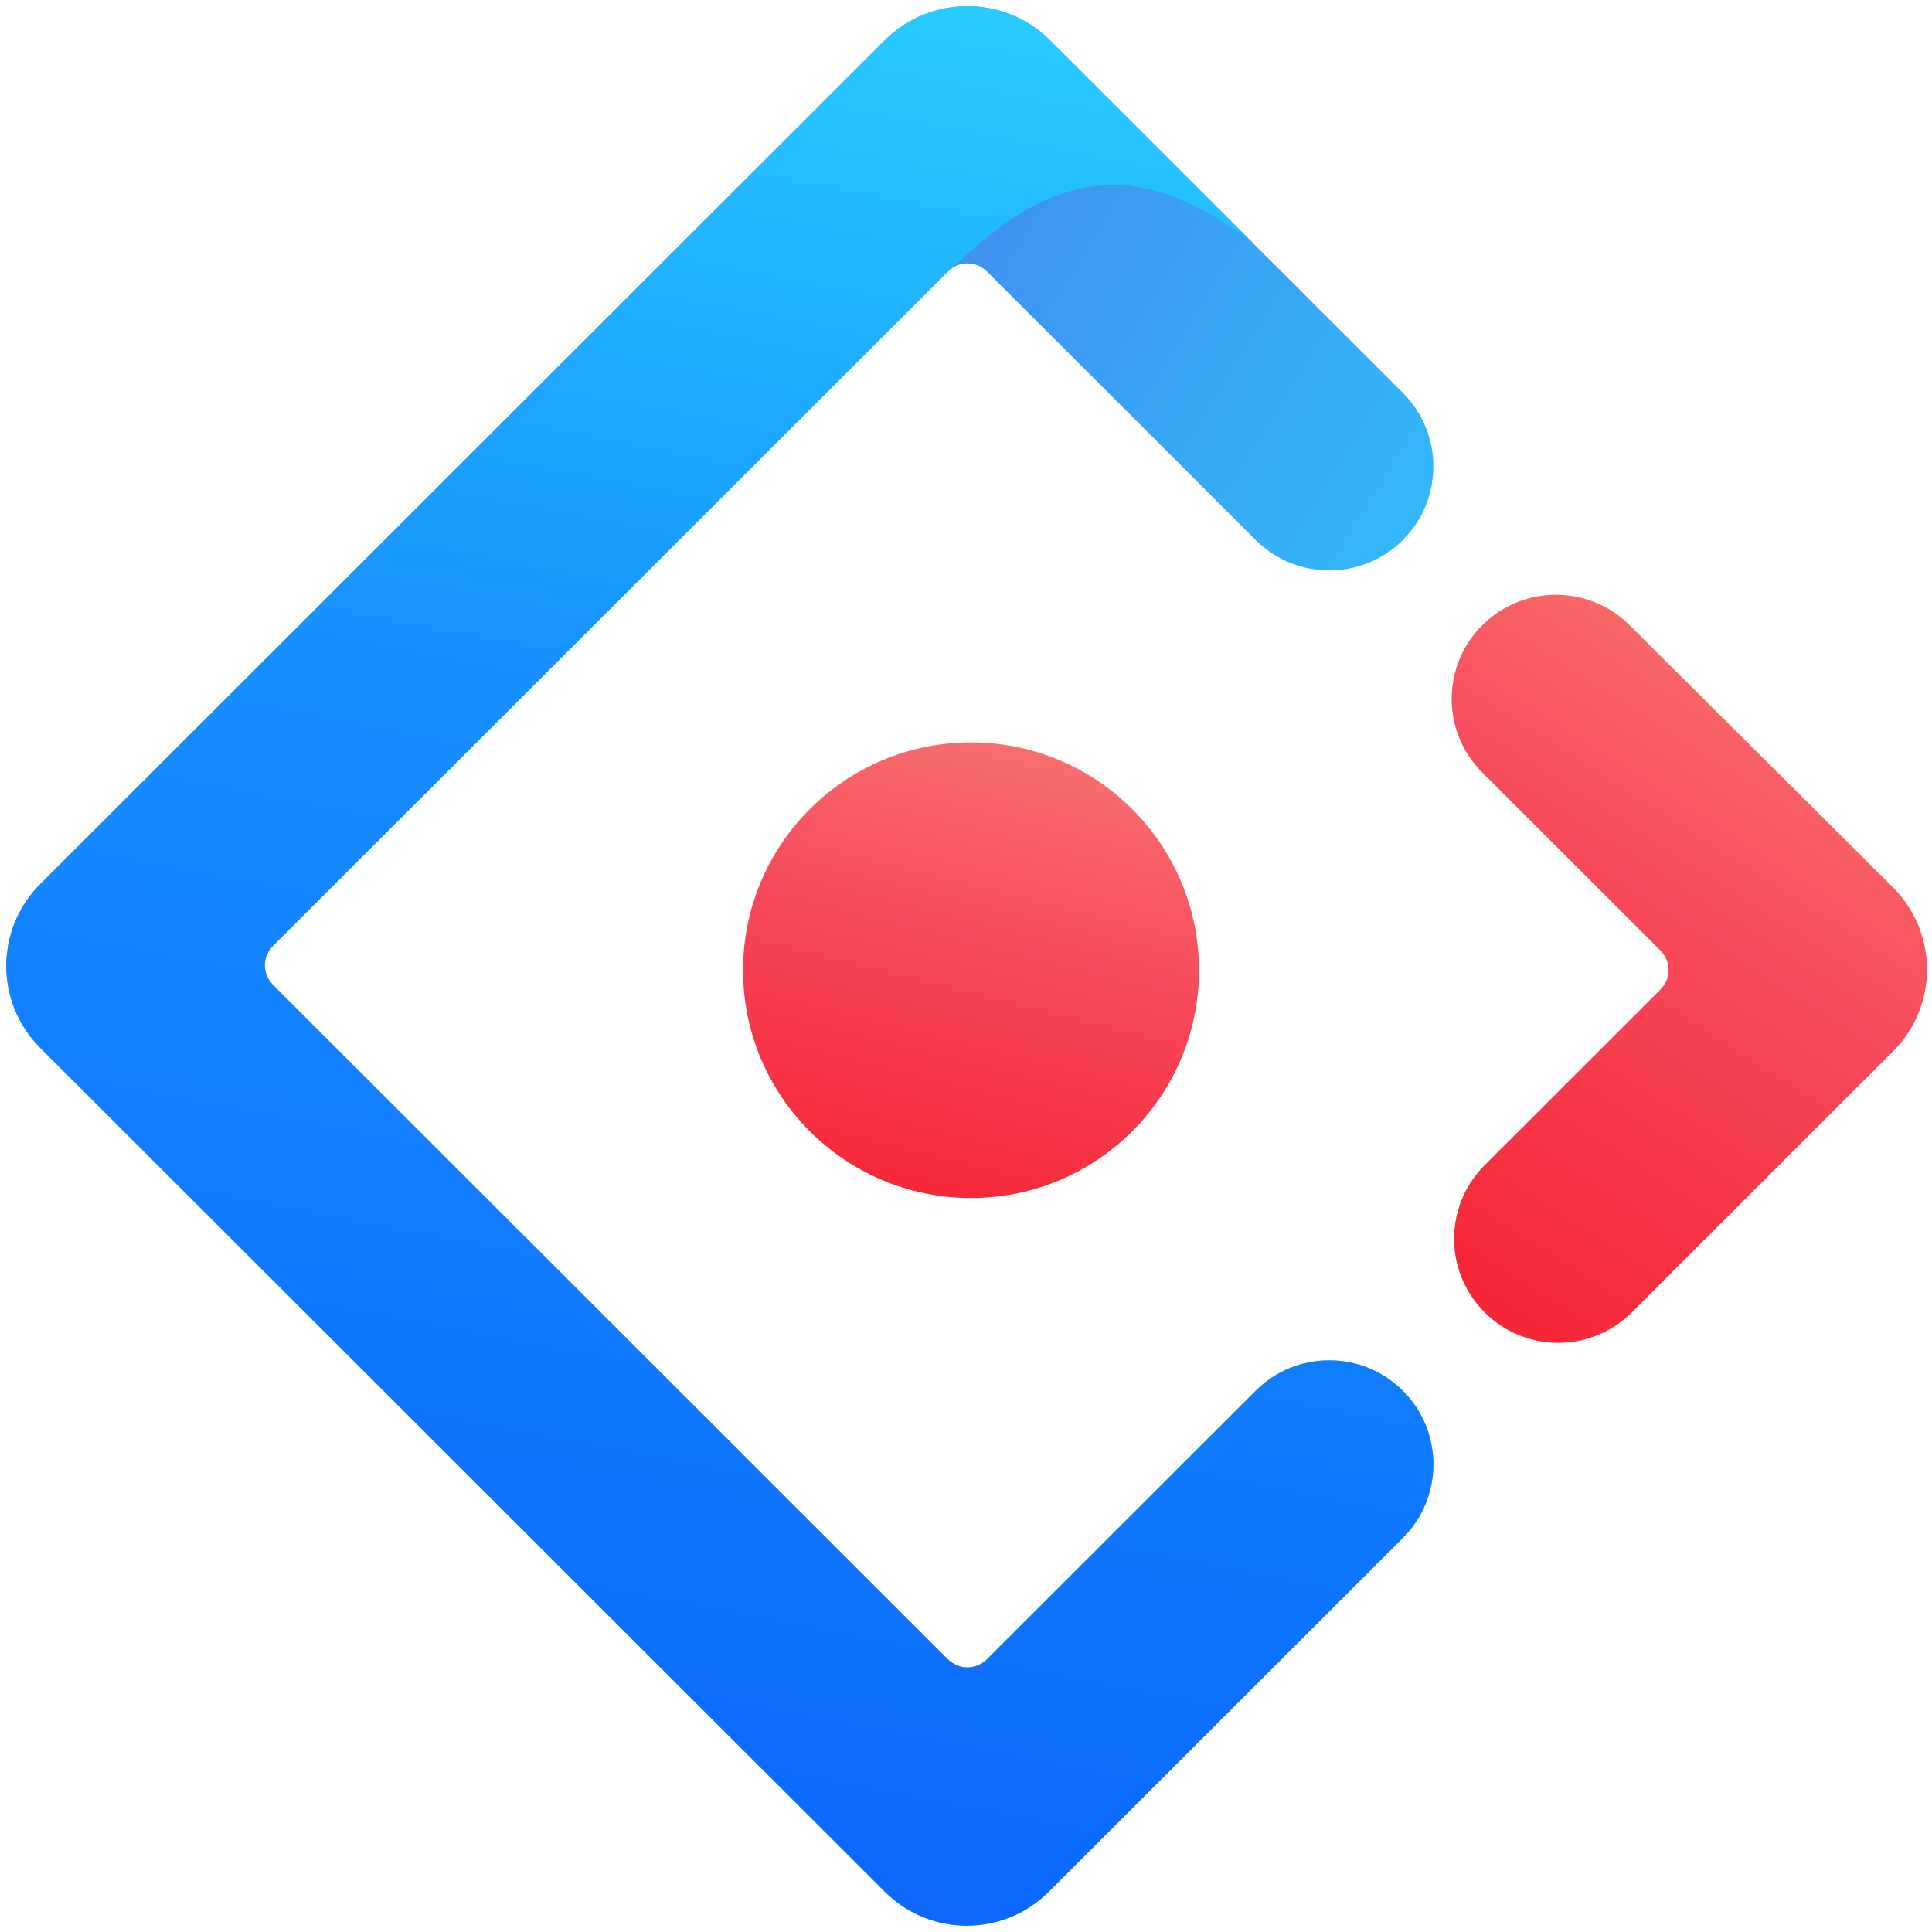
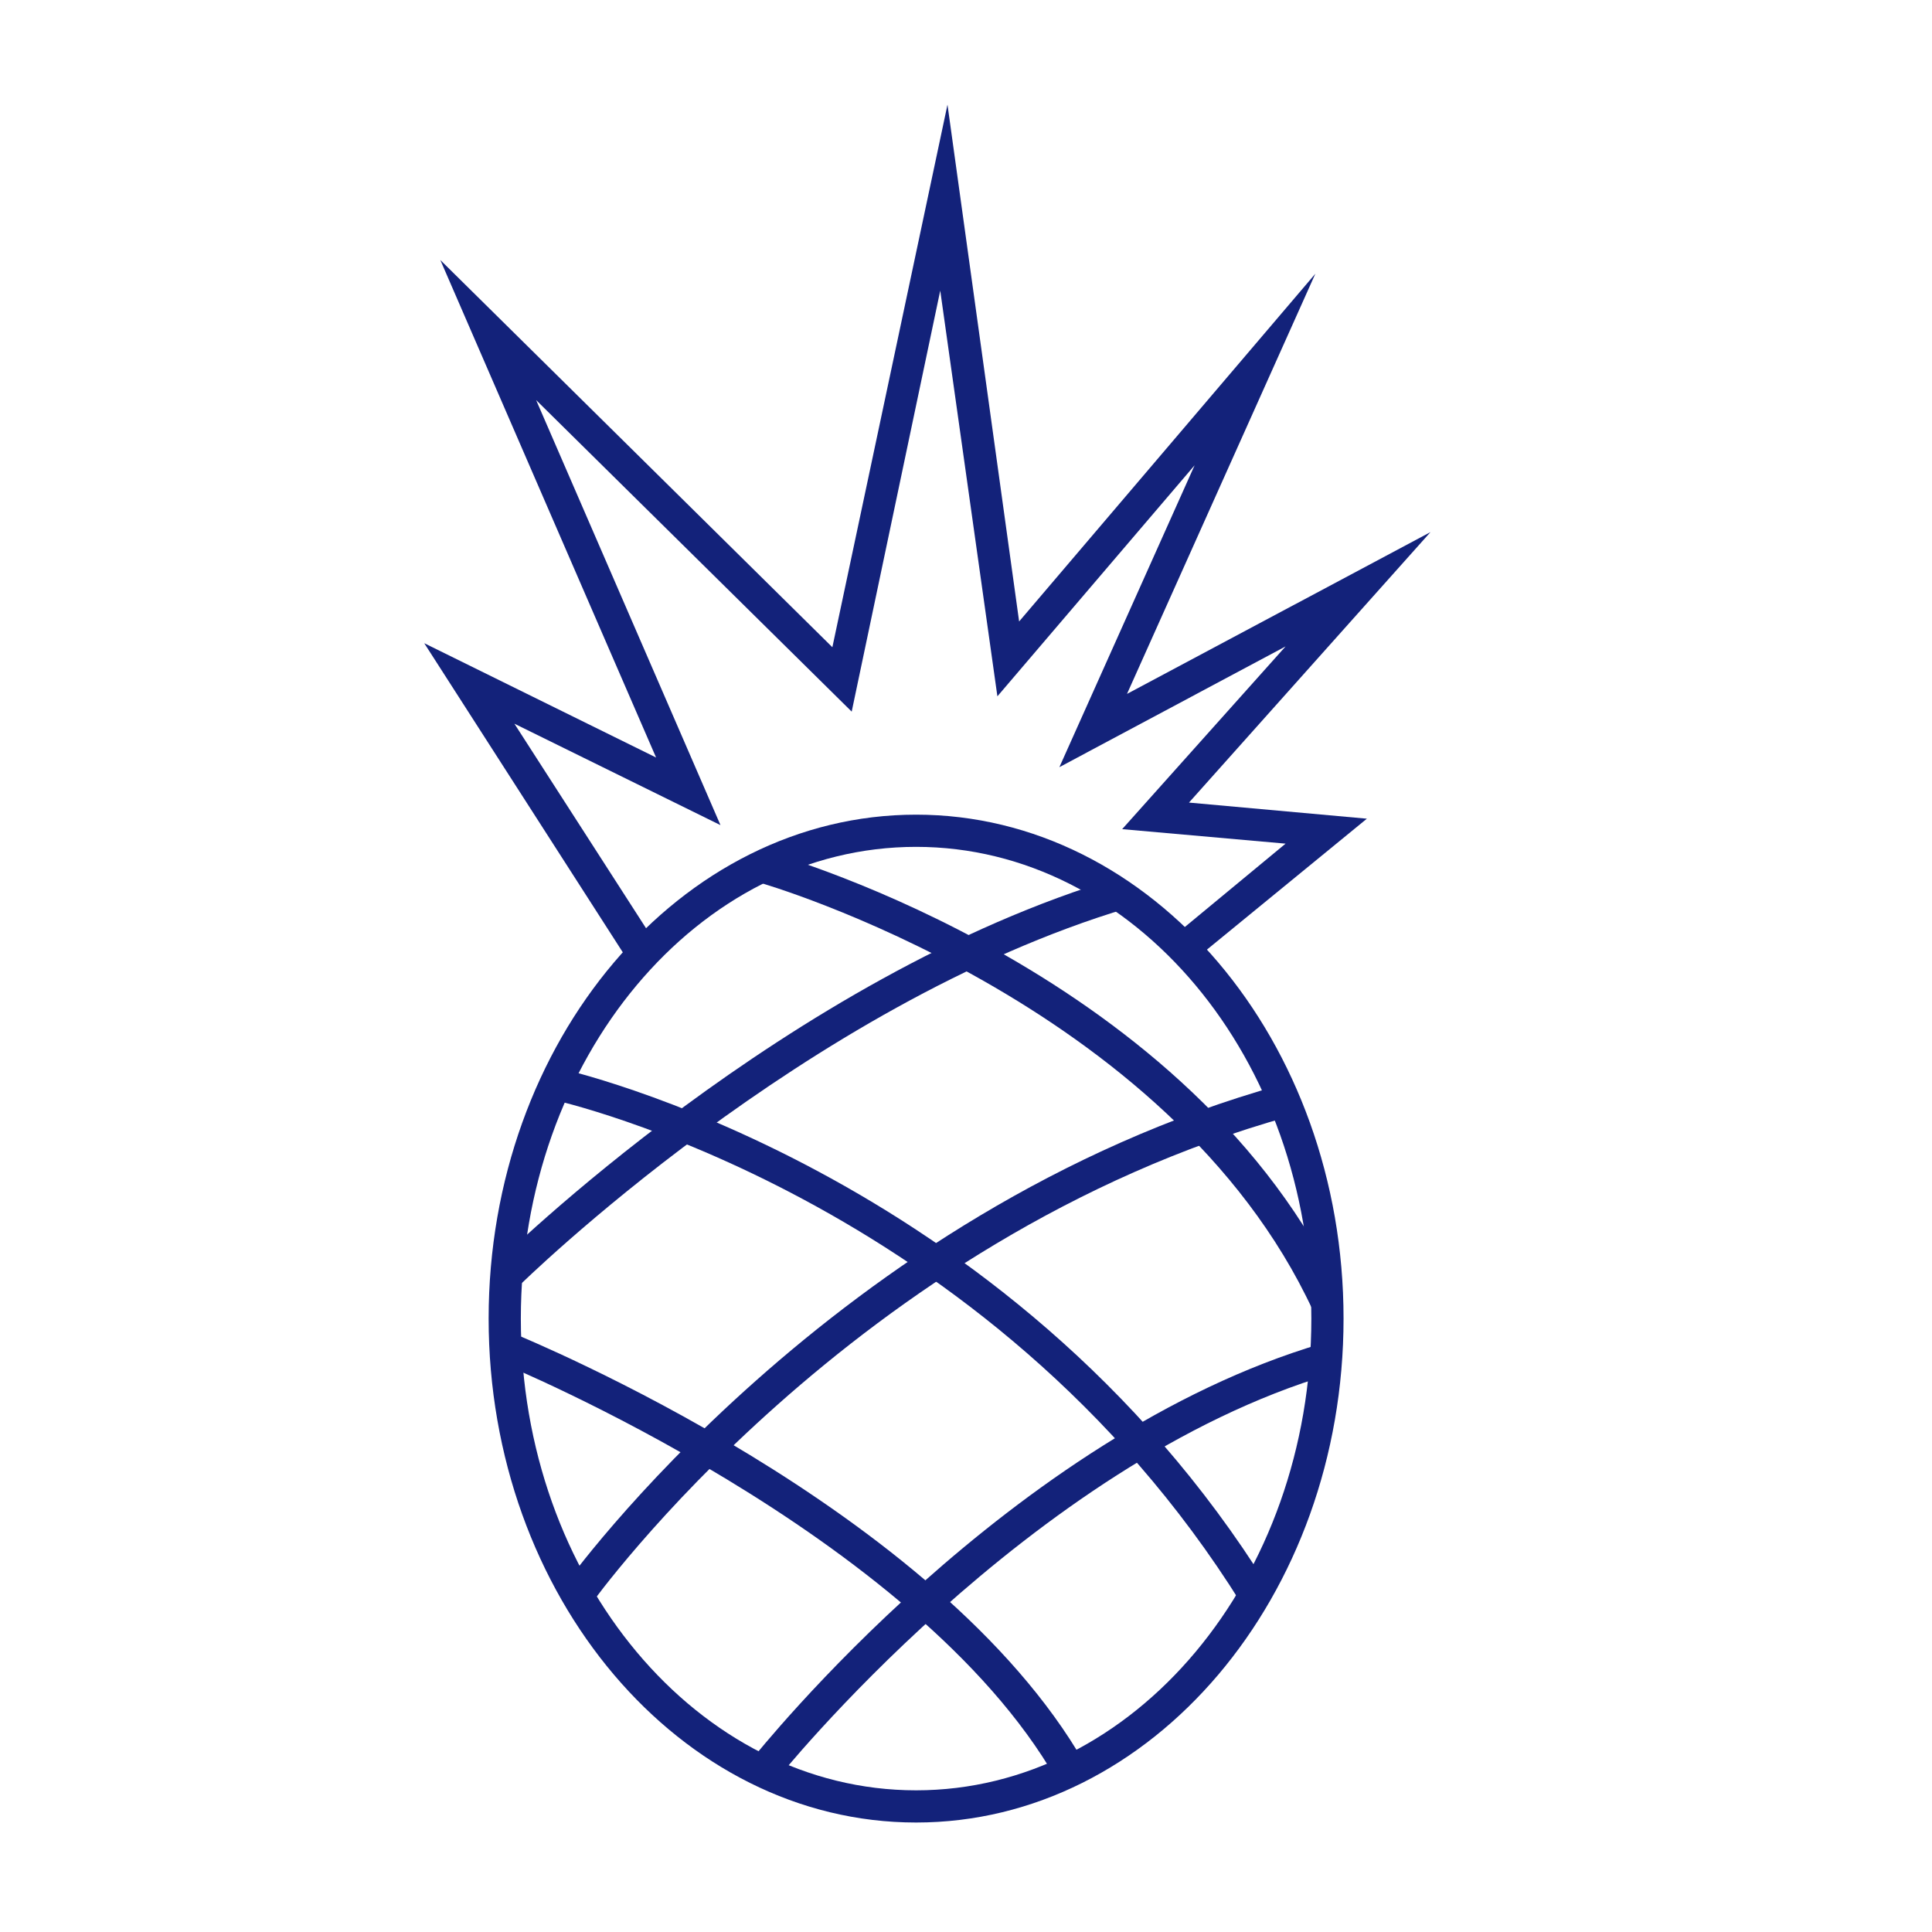
- <svg xmlns="http://www.w3.org/2000/svg" width="200" height="200" version="1.1" viewBox="0 0 200 200">
-   <defs>
-     <linearGradient id="linearGradient-1" x1="62.102%" x2="108.197%" y1="0%" y2="37.864%">
-       <stop offset="0%" stop-color="#4285EB" />
-       <stop offset="100%" stop-color="#2EC7FF" />
-     </linearGradient>
-     <linearGradient id="linearGradient-2" x1="69.644%" x2="54.043%" y1="0%" y2="108.457%">
-       <stop offset="0%" stop-color="#29CDFF" />
-       <stop offset="37.86%" stop-color="#148EFF" />
-       <stop offset="100%" stop-color="#0A60FF" />
-     </linearGradient>
-     <linearGradient id="linearGradient-3" x1="69.691%" x2="16.723%" y1="-12.974%" y2="117.391%">
-       <stop offset="0%" stop-color="#FA816E" />
-       <stop offset="41.473%" stop-color="#F74A5C" />
-       <stop offset="100%" stop-color="#F51D2C" />
-     </linearGradient>
-     <linearGradient id="linearGradient-4" x1="68.128%" x2="30.44%" y1="-35.691%" y2="114.943%">
-       <stop offset="0%" stop-color="#FA8E7D" />
-       <stop offset="51.264%" stop-color="#F74A5C" />
-       <stop offset="100%" stop-color="#F51D2C" />
-     </linearGradient>
-   </defs>
-   <g id="Page-1" fill="none" fill-rule="evenodd" stroke="none" stroke-width="1">
-     <g id="logo" transform="translate(-20, -20)">
-       <g id="Group-28-Copy-5" transform="translate(20, 20)">
-         <g id="Group-27-Copy-3">
-           <g id="Group-25" fill-rule="nonzero">
-             <g id="2">
-               <path id="Shape" fill="url(#linearGradient-1)" d="M91.588,4.177 L4.18,91.513 C-0.519,96.208 -0.519,103.792 4.18,108.487 L91.588,195.823 C96.287,200.519 103.877,200.519 108.577,195.823 L145.225,159.205 C149.434,155 149.434,148.182 145.225,143.977 C141.017,139.772 134.194,139.772 129.985,143.977 L102.202,171.737 C101.032,172.906 99.257,172.906 98.088,171.737 L28.286,101.993 C27.116,100.824 27.116,99.051 28.286,97.882 L98.088,28.138 C99.257,26.969 101.032,26.969 102.202,28.138 L129.985,55.898 C134.194,60.103 141.017,60.103 145.225,55.898 C149.434,51.693 149.434,44.876 145.225,40.671 L108.581,4.056 C103.862,-0.538 96.269,-0.501 91.588,4.177 Z" />
-               <path id="Shape" fill="url(#linearGradient-2)" d="M91.588,4.177 L4.18,91.513 C-0.519,96.208 -0.519,103.792 4.18,108.487 L91.588,195.823 C96.287,200.519 103.877,200.519 108.577,195.823 L145.225,159.205 C149.434,155 149.434,148.182 145.225,143.977 C141.017,139.772 134.194,139.772 129.985,143.977 L102.202,171.737 C101.032,172.906 99.257,172.906 98.088,171.737 L28.286,101.993 C27.116,100.824 27.116,99.051 28.286,97.882 L98.088,28.138 C101,25.627 105.752,20.542 112.73,19.352 C117.916,18.469 123.585,20.414 129.739,25.189 C125.625,21.078 118.572,14.034 108.581,4.056 C103.862,-0.538 96.269,-0.501 91.588,4.177 Z" />
-             </g>
-             <path id="Shape" fill="url(#linearGradient-3)" d="M153.686,135.855 C157.894,140.06 164.717,140.06 168.926,135.855 L195.96,108.843 C200.659,104.147 200.659,96.564 195.961,91.869 L168.691,64.718 C164.472,60.518 157.647,60.524 153.436,64.732 C149.227,68.937 149.227,75.754 153.436,79.959 L171.854,98.362 C173.024,99.531 173.024,101.305 171.854,102.473 L153.686,120.627 C149.477,124.832 149.477,131.65 153.686,135.855 Z" />
-           </g>
-           <ellipse id="Combined-Shape" cx="100.519" cy="100.437" fill="url(#linearGradient-4)" rx="23.6" ry="23.581" />
-         </g>
-       </g>
-     </g>
-   </g>
+ <svg xmlns="http://www.w3.org/2000/svg" t="1687907670375" class="icon" viewBox="0 0 1024 1024" version="1.1" p-id="2150" width="200" height="200">
+   <path d="M485.547 965.973c-125.013 0-226.56-119.893-226.56-267.093s101.547-267.093 226.56-267.093 226.56 119.893 226.56 267.093-101.547 267.093-226.56 267.093z m0-517.12c-115.627 0-209.493 112.213-209.493 250.027s93.867 250.027 209.493 250.027 209.493-112.213 209.493-250.027-93.867-250.027-209.493-250.027z" fill="#13227a" p-id="2151" />
+   <path d="M410.88 944.213l-13.227-10.667c5.547-6.827 138.24-172.8 302.933-221.44l4.693 16.213c-159.573 47.36-293.12 214.187-294.4 215.893zM313.173 850.347l-14.08-9.813c1.28-2.133 142.933-199.253 379.307-265.387l4.693 16.64c-230.827 64.427-368.64 256.853-369.92 258.56zM274.773 681.813l-11.947-11.947c1.707-1.707 154.88-152.747 330.24-204.8l4.693 16.213c-171.093 51.2-321.707 199.253-322.987 200.533z" fill="#13227a" p-id="2152" />
+   <path d="M559.787 942.933c-74.667-130.133-292.267-219.733-294.4-220.587l6.4-15.787c8.96 3.84 225.28 92.587 302.933 227.84l-14.933 8.533zM657.92 849.92c-134.4-215.467-362.667-266.667-365.227-267.093l3.413-16.64c2.56 0.427 238.08 53.333 375.893 274.773l-14.08 8.96zM695.893 694.613c-75.947-163.84-291.84-226.56-293.973-226.987l4.693-16.213c9.387 2.56 226.133 65.28 305.067 236.373l-15.787 6.827z" fill="#13227a" p-id="2153" />
+   <path d="M333.653 510.293L224.853 340.907l122.88 60.587-114.347-263.68 207.787 205.227L502.187 55.467l37.973 273.92L697.173 145.067 597.333 367.787l160.853-85.76-128 143.36 94.293 8.533-91.733 75.093-10.667-12.8 59.307-49.067-86.613-7.68 86.613-96.853-119.893 64 71.68-160-104.533 122.453-30.293-215.04-46.933 223.147-167.253-165.12 97.707 225.28-109.227-53.76 75.52 117.333z" fill="#13227a" p-id="2154" />
</svg>
